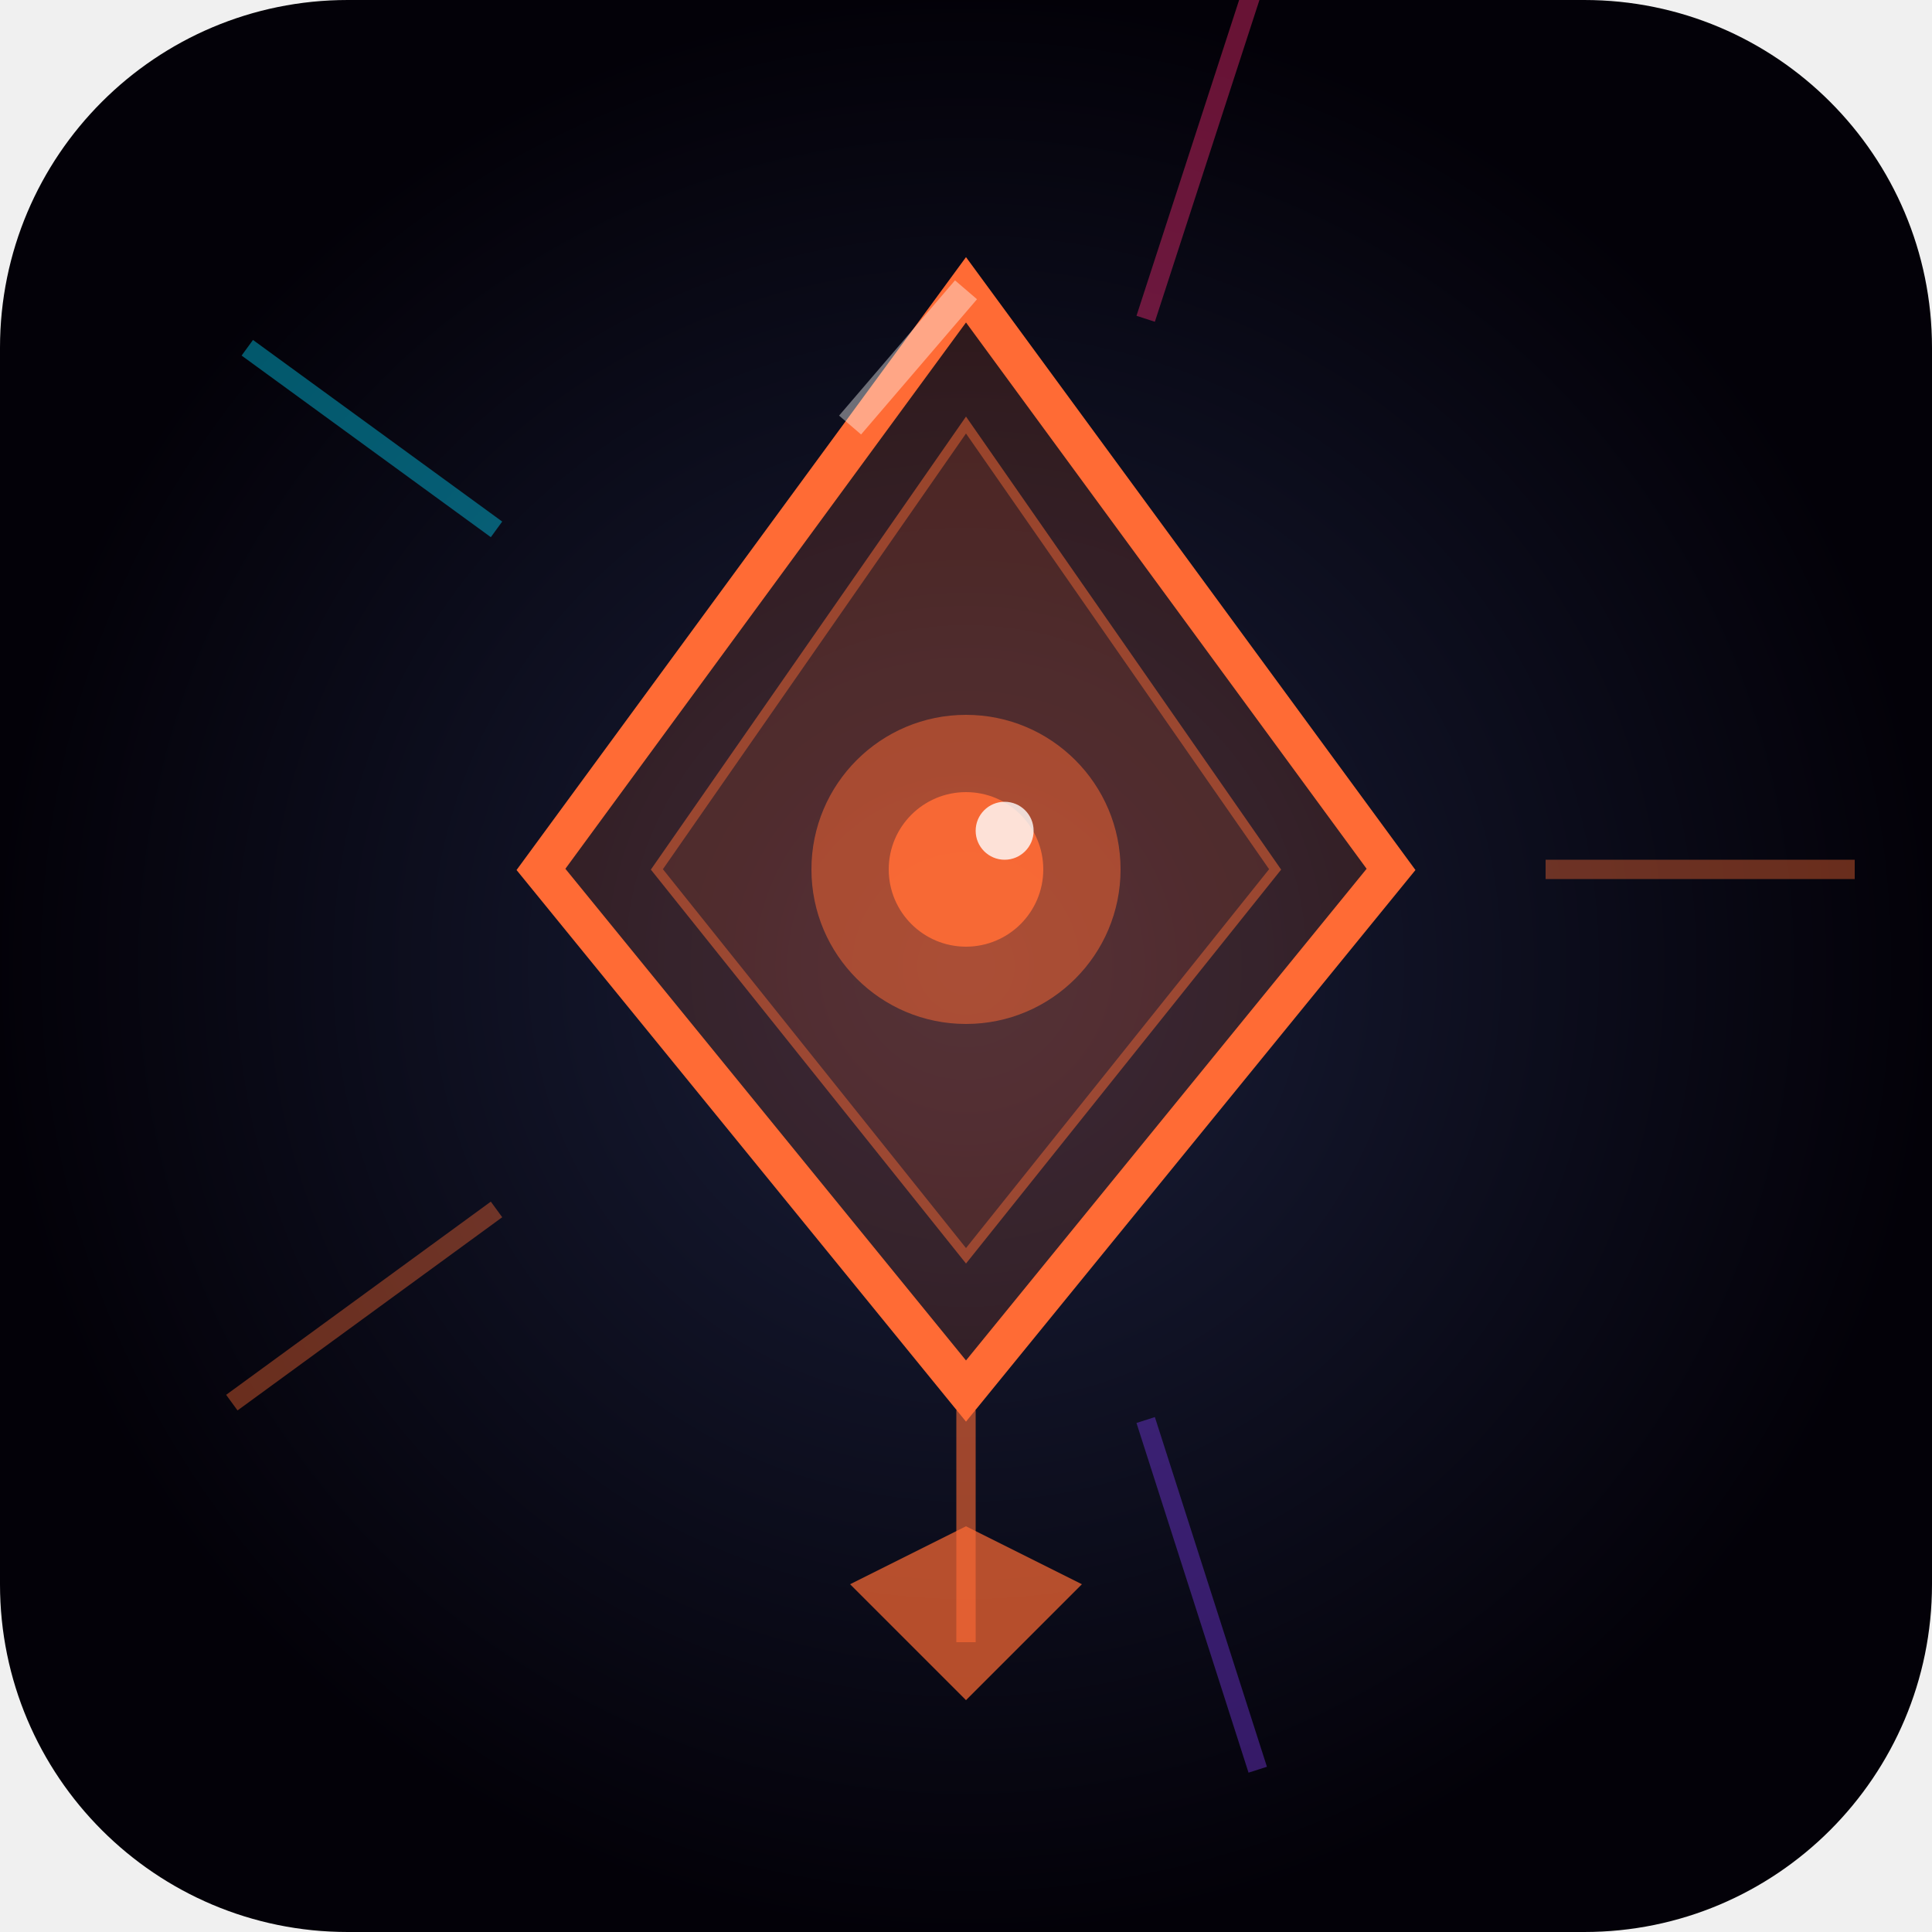
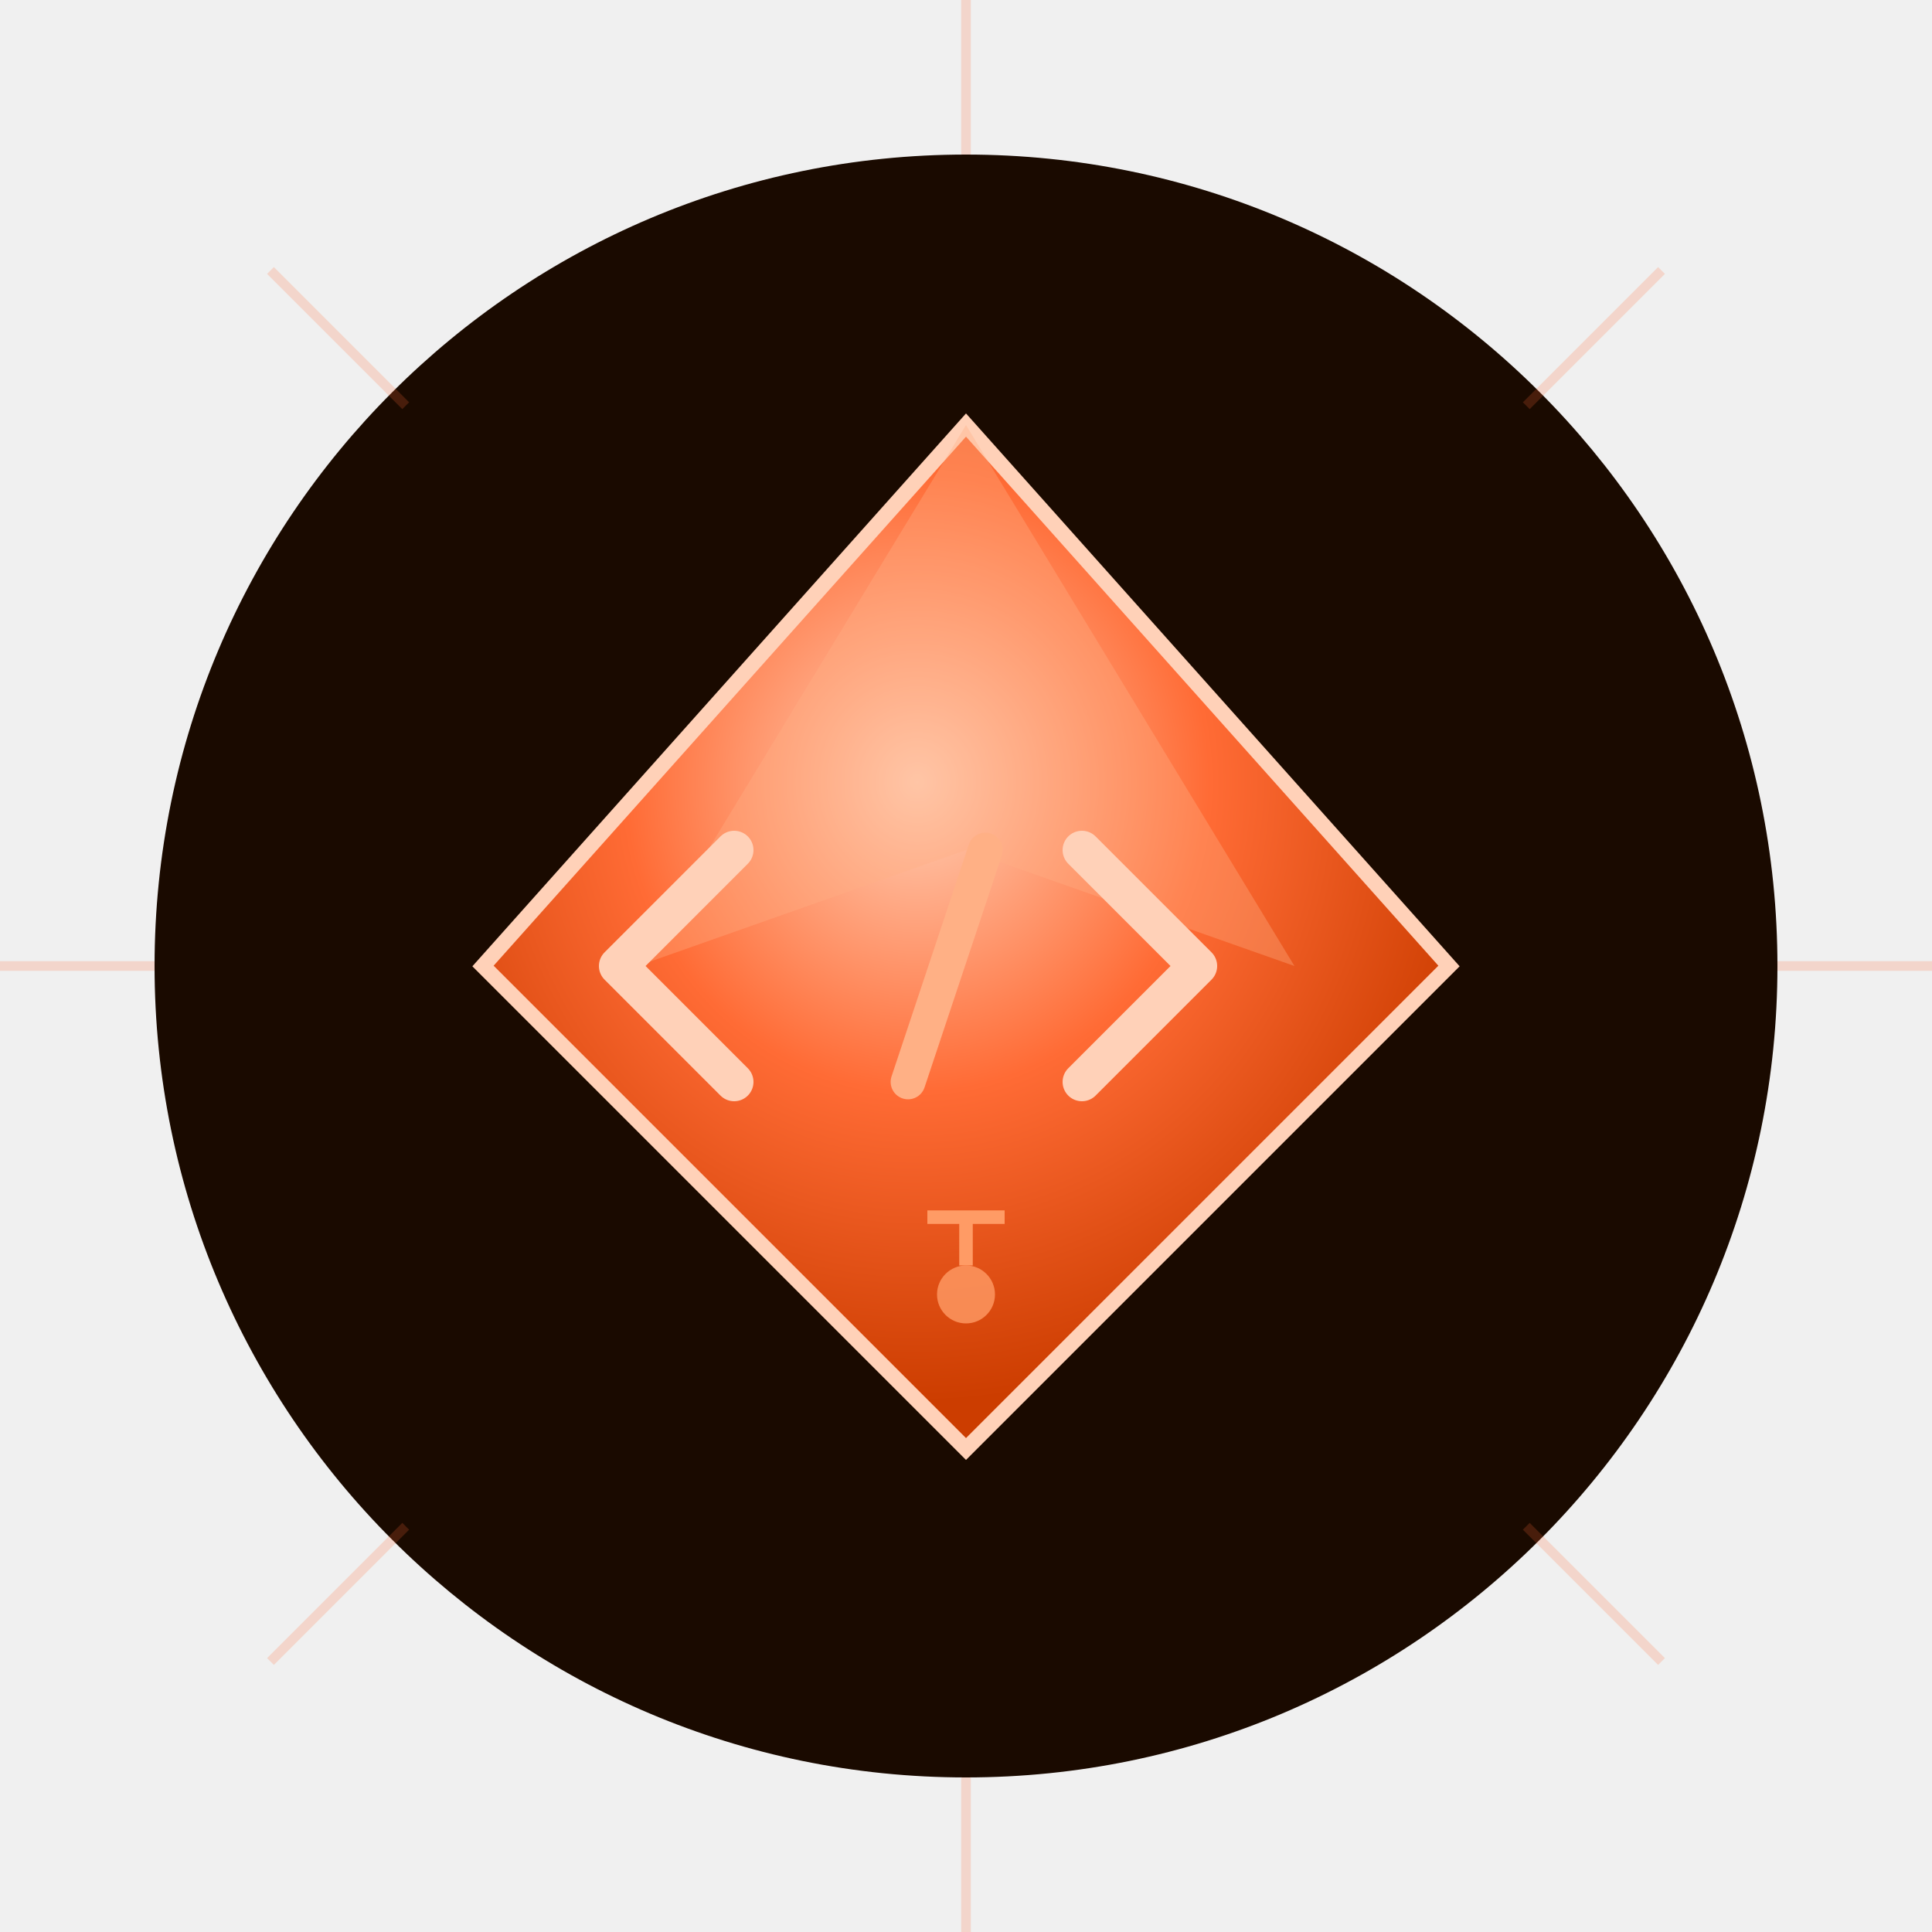
<svg xmlns="http://www.w3.org/2000/svg" viewBox="0 0 100 100" width="200" height="200">
  <defs>
-     <radialGradient id="bg" cx="50%" cy="50%" r="50%">
-       <stop offset="0%" stop-color="#1a1f3a" />
-       <stop offset="100%" stop-color="#030108" />
+     <radialGradient id="tpmDiamondGrad" cx="45%" cy="35%" r="60%">
+       <stop offset="0%" stop-color="#FFD1B8" />
+       <stop offset="50%" stop-color="#FF6B35" />
+       <stop offset="100%" stop-color="#CC3D00" />
    </radialGradient>
  </defs>
-   <rect width="100" height="100" rx="18" fill="url(#bg)" />
-   <line x1="80.0" y1="45.0" x2="96.0" y2="45.0" stroke="#FF6B35" stroke-width="1" opacity="0.4" />
-   <line x1="59.3" y1="73.5" x2="65.1" y2="91.6" stroke="#7C3AED" stroke-width="1" opacity="0.4" />
-   <line x1="25.7" y1="62.6" x2="12.0" y2="72.6" stroke="#FF6B35" stroke-width="1" opacity="0.4" />
-   <line x1="25.7" y1="27.4" x2="12.8" y2="18.0" stroke="#00D9FF" stroke-width="1" opacity="0.4" />
-   <line x1="59.3" y1="16.5" x2="65.8" y2="-3.5" stroke="#FF2D78" stroke-width="1" opacity="0.4" />
-   <path d="M50,15 L72,45 L50,72 L28,45 Z" fill="rgba(255,107,53,0.15)" stroke="#FF6B35" stroke-width="2" />
-   <path d="M50,22 L66,45 L50,65 L34,45 Z" fill="rgba(255,107,53,0.25)" stroke="#FF6B35" stroke-width="0.5" opacity="0.5" />
-   <circle cx="50" cy="45" r="8" fill="rgba(255,107,53,0.5)" />
-   <circle cx="50" cy="45" r="4" fill="#FF6B35" opacity="0.9" />
-   <circle cx="52" cy="43" r="1.5" fill="white" opacity="0.8" />
-   <line x1="44" y1="22" x2="50" y2="15" stroke="white" stroke-width="1.5" opacity="0.4" />
-   <line x1="50" y1="73" x2="50" y2="85" stroke="#FF6B35" stroke-width="1" opacity="0.6" />
-   <polygon points="50,88 56,82 50,79 44,82" fill="#FF6B35" opacity="0.7" />
+   <circle cx="50" cy="50" r="42" fill="#1A0A00" />
+   <g opacity="0.2" stroke="#FF6B35" stroke-width="0.5">
+     <line x1="50" y1="8" x2="50" y2="0" />
+     <line x1="50" y1="92" x2="50" y2="100" />
+     <line x1="8" y1="50" x2="0" y2="50" />
+     <line x1="92" y1="50" x2="100" y2="50" />
+     <line x1="21" y1="21" x2="14" y2="14" />
+     <line x1="79" y1="21" x2="86" y2="14" />
+     <line x1="21" y1="79" x2="14" y2="86" />
+     <line x1="79" y1="79" x2="86" y2="86" />
+   </g>
+   <path d="M 50 22 L 75 50 L 50 75 L 25 50 Z" fill="url(#tpmDiamondGrad)" stroke="#FFD1B8" stroke-width="0.8" />
+   <path d="M 50 22 L 67 50 L 50 44 L 33 50 Z" fill="#FFB085" opacity="0.35" />
+   <polyline points="38,44 32,50 38,56" fill="none" stroke="#FFD1B8" stroke-width="2" stroke-linecap="round" stroke-linejoin="round" />
+   <polyline points="56,44 62,50 56,56" fill="none" stroke="#FFD1B8" stroke-width="2" stroke-linecap="round" stroke-linejoin="round" />
+   <line x1="47" y1="56" x2="51" y2="44" stroke="#FFB085" stroke-width="1.8" stroke-linecap="round" />
+   <circle cx="50" cy="67" r="1.5" fill="#FF9B65" opacity="0.8" />
+   <line x1="50" y1="65.5" x2="50" y2="63" stroke="#FF9B65" stroke-width="0.7" />
+   <line x1="48" y1="63" x2="52" y2="63" stroke="#FF9B65" stroke-width="0.7" />
</svg>
